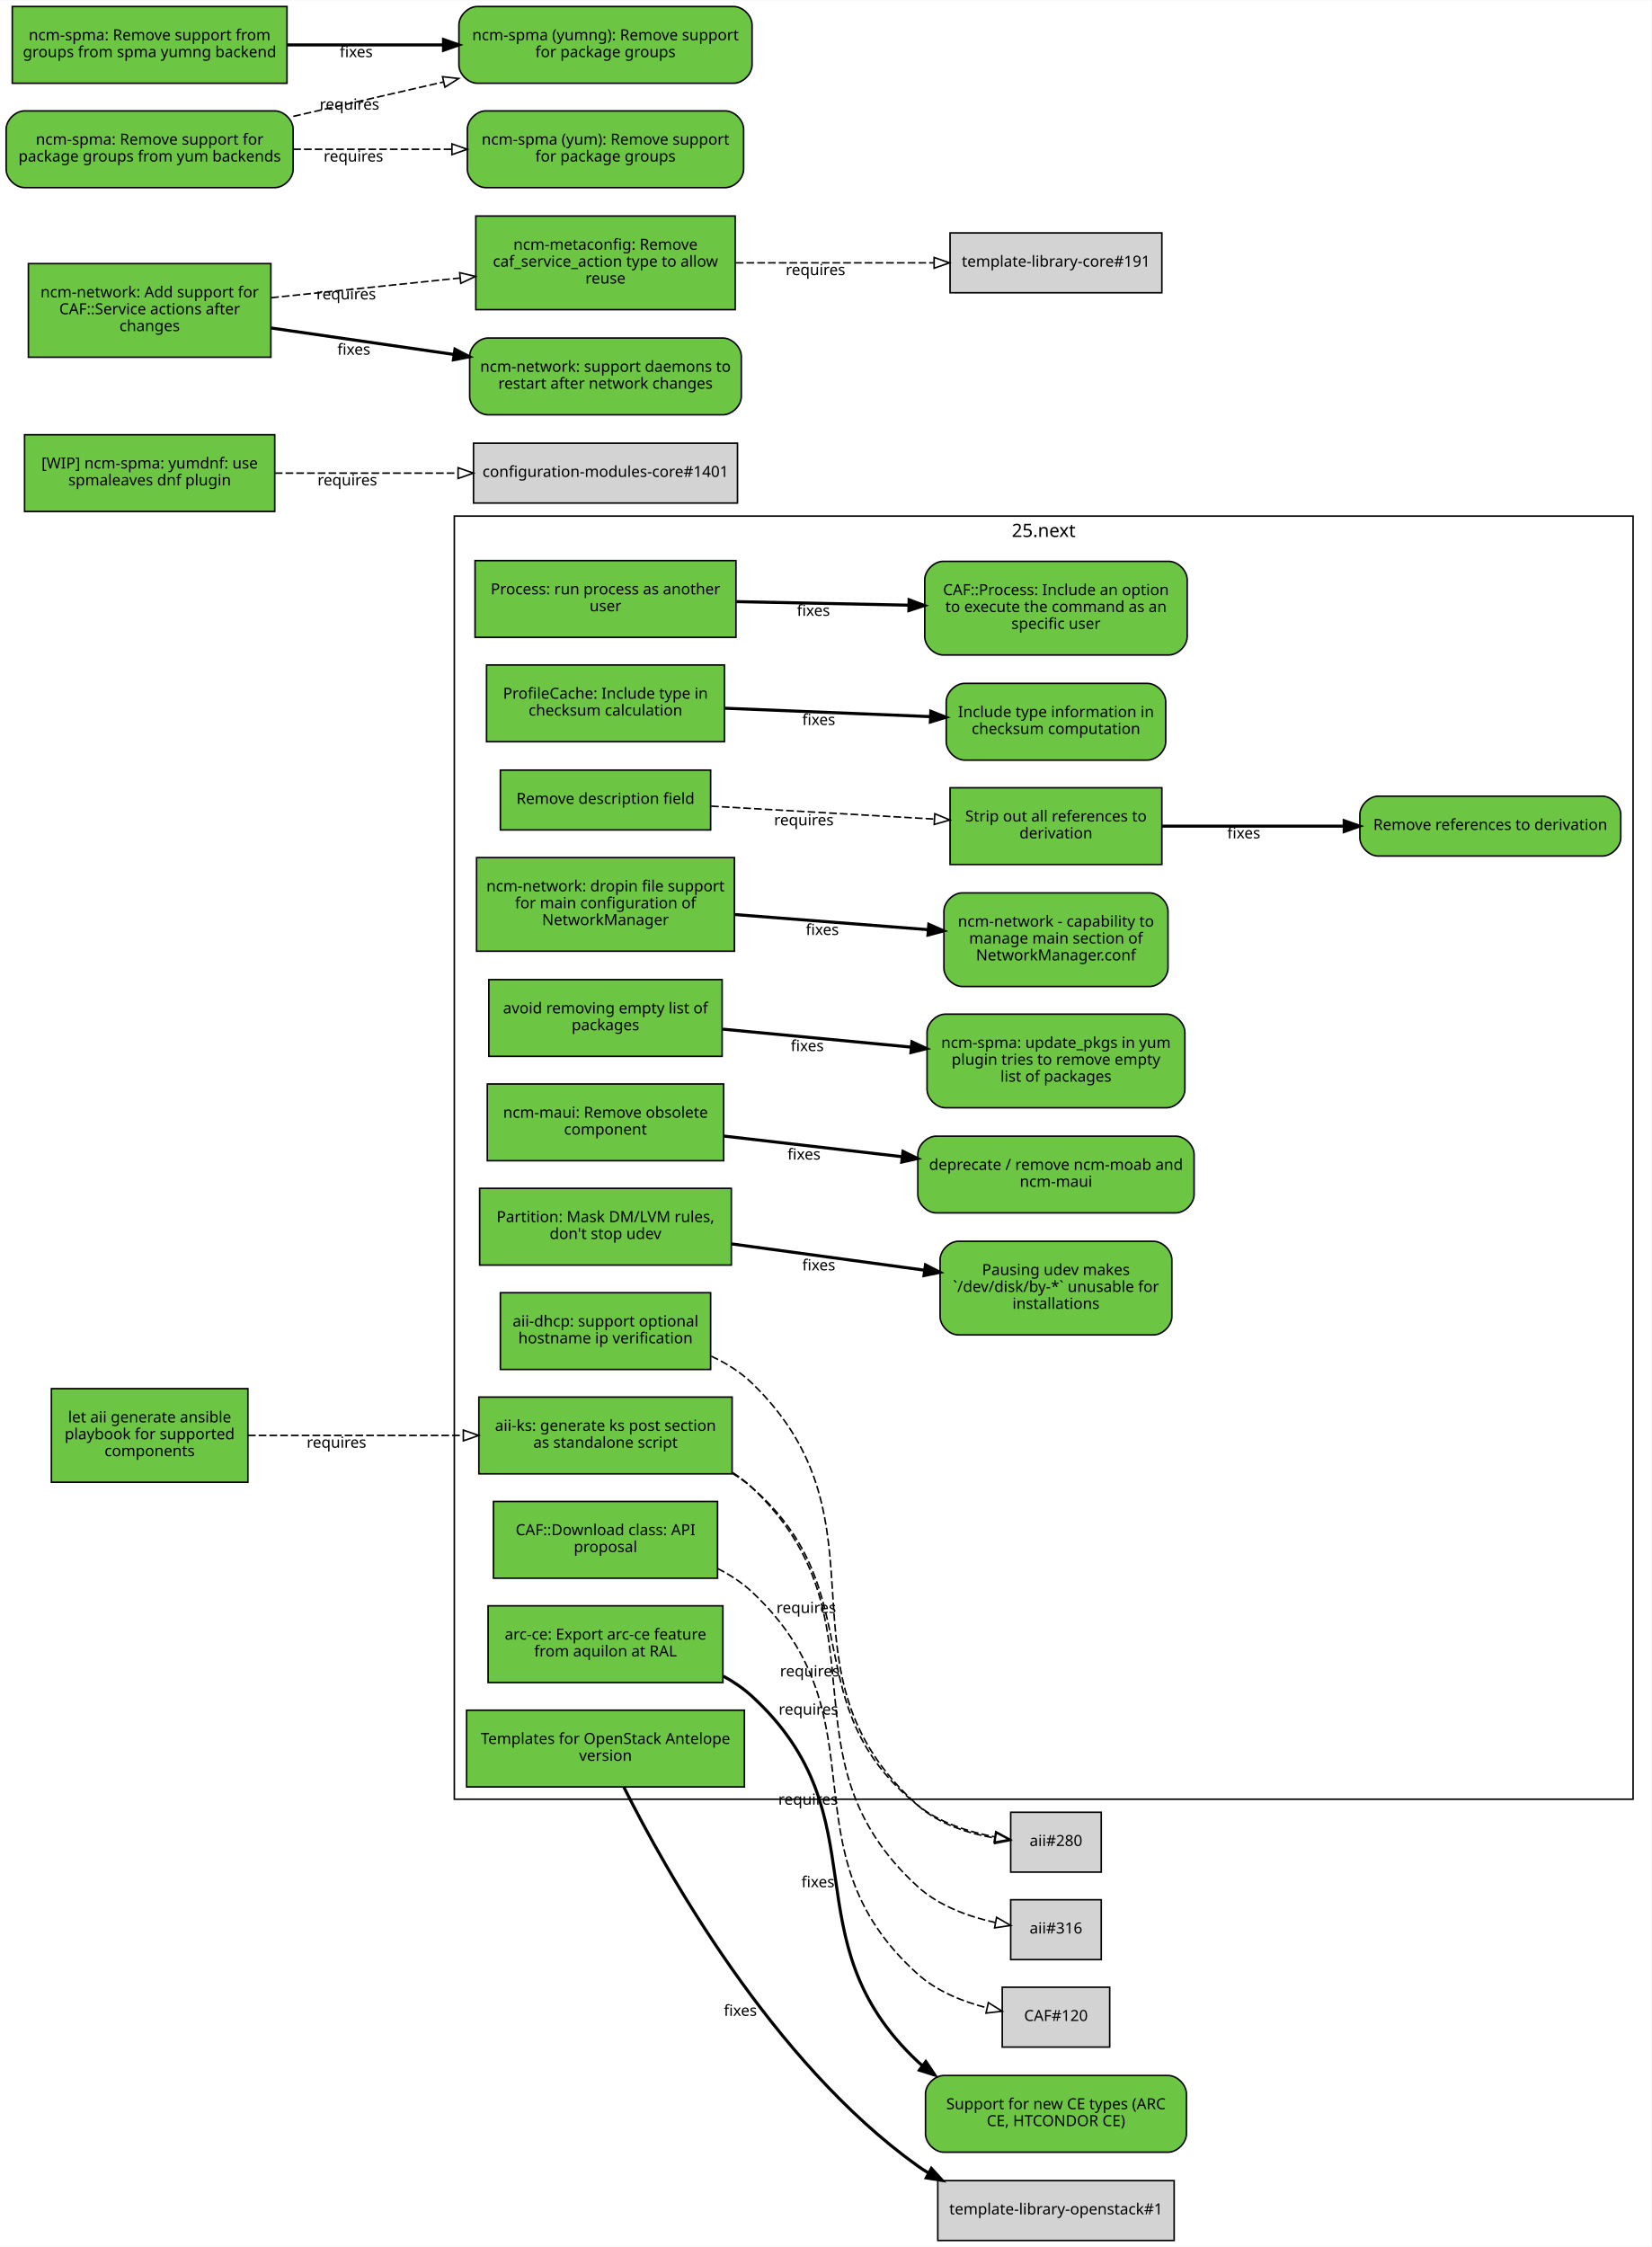
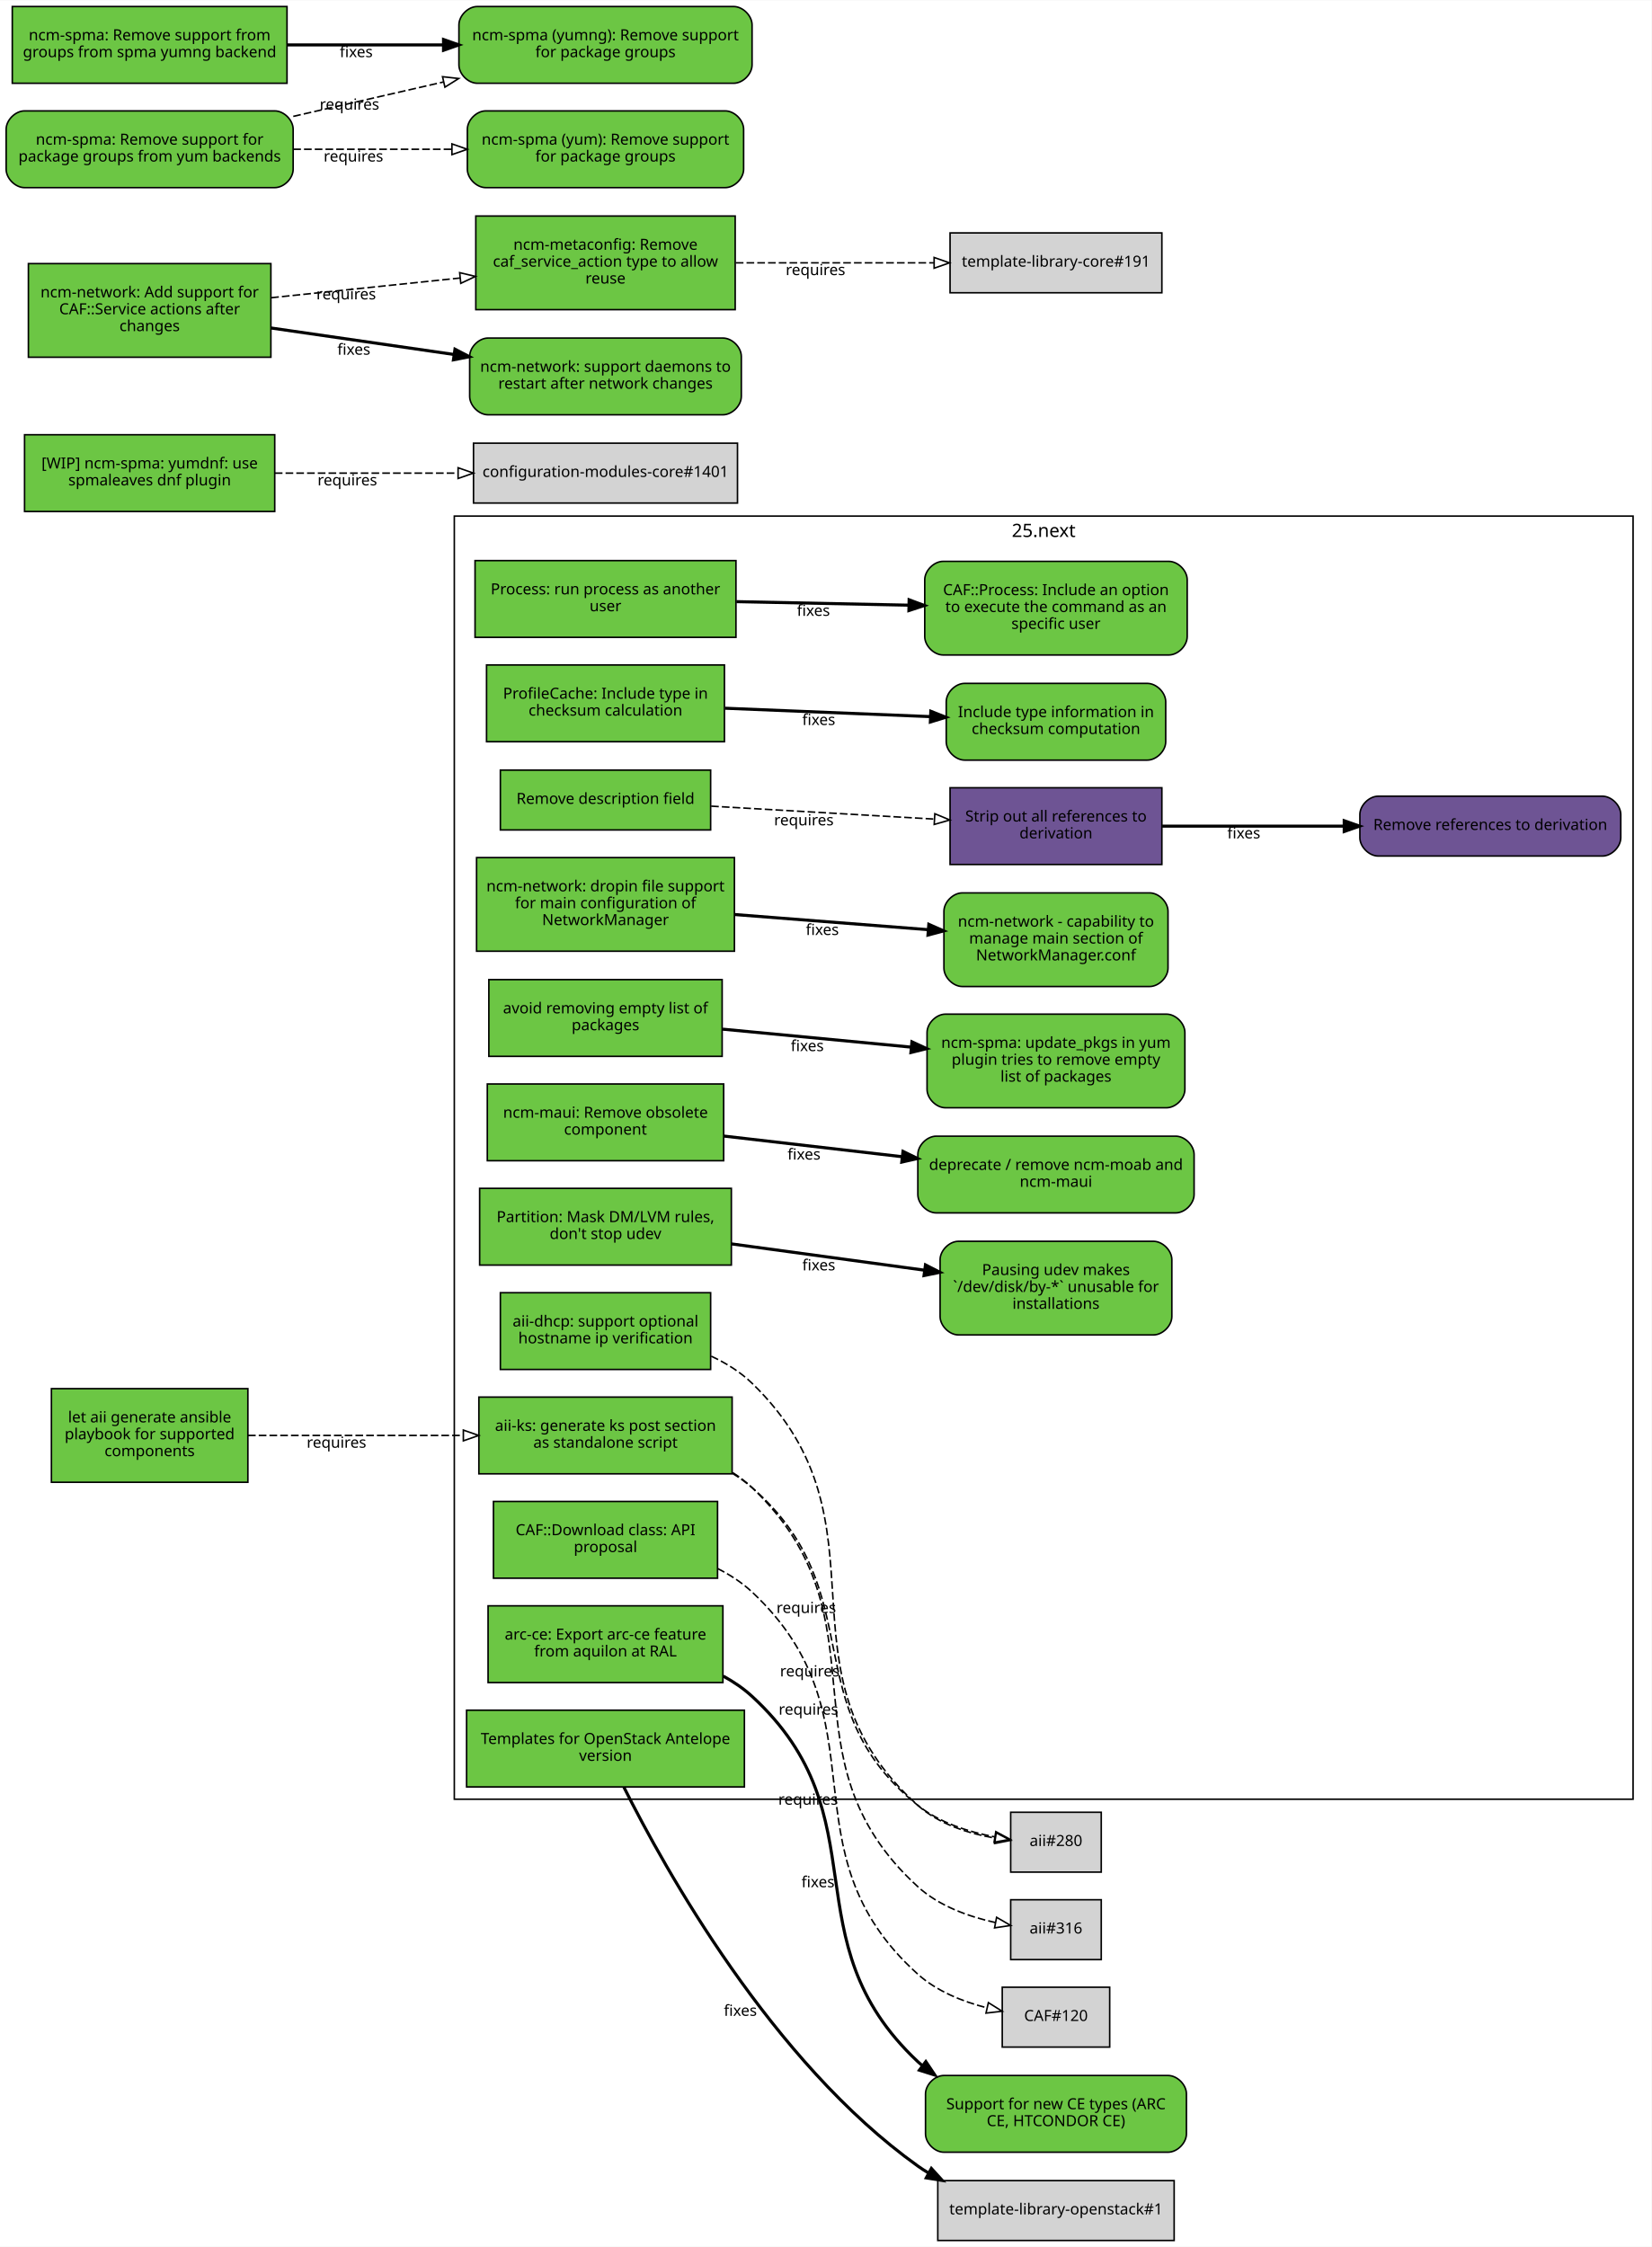
<svg xmlns="http://www.w3.org/2000/svg" xmlns:xlink="http://www.w3.org/1999/xlink" width="1076pt" height="1464pt" viewBox="0.00 0.00 1076.00 1463.50">
  <g id="graph0" class="graph" transform="scale(1 1) rotate(0) translate(4 1459.5)">
    <polygon fill="#ffffff" stroke="transparent" points="-4,4 -4,-1459.5 1072,-1459.5 1072,4 -4,4" />
    <g id="clust1" class="cluster">
      <polygon fill="none" stroke="#000000" points="292,-287.5 292,-1123.5 1060,-1123.5 1060,-287.5 292,-287.5" />
      <text text-anchor="middle" x="676" y="-1109.9" font-family="Sans" font-size="12.00" fill="#000000">25.next</text>
    </g>
    <g id="node1" class="node">
      <g id="a_node1">
        <a xlink:href="https://github.com/quattor/aii/pull/328" xlink:title="aii#328 (pull-request)" target="_parent">
          <polygon fill="#6cc644" stroke="#000000" points="473,-549.5 308,-549.5 308,-499.5 473,-499.5 473,-549.5" />
          <text text-anchor="middle" x="390.5" y="-527.5" font-family="Sans" font-size="10.00" fill="#000000">aii-ks: generate ks post section</text>
          <text text-anchor="middle" x="390.5" y="-516.5" font-family="Sans" font-size="10.00" fill="#000000">as standalone script</text>
        </a>
      </g>
    </g>
    <g id="node2" class="node">
      <polygon fill="#d3d3d3" stroke="#000000" points="713.5,-279 654.5,-279 654.5,-240 713.5,-240 713.5,-279" />
      <text text-anchor="middle" x="684" y="-257" font-family="Sans" font-size="10.00" fill="#000000">aii#280</text>
    </g>
    <g id="edge1" class="edge">
      <path fill="none" stroke="#000000" stroke-dasharray="5,2" d="M473.06,-499.894C477.655,-497.086 482.017,-493.965 486,-490.5 564.289,-422.391 513.003,-348.366 594,-283.5 608.111,-272.199 627.062,-266.191 643.933,-263.009" />
      <polygon fill="none" stroke="#000000" points="644.792,-266.416 654.108,-261.371 643.679,-259.505 644.792,-266.416" />
      <text text-anchor="middle" x="523.602" y="-367.506" font-family="Sans" font-size="10.00" fill="#000000">requires</text>
    </g>
    <g id="node3" class="node">
      <polygon fill="#d3d3d3" stroke="#000000" points="713.5,-222 654.5,-222 654.5,-183 713.5,-183 713.5,-222" />
      <text text-anchor="middle" x="684" y="-200" font-family="Sans" font-size="10.00" fill="#000000">aii#316</text>
    </g>
    <g id="edge2" class="edge">
      <path fill="none" stroke="#000000" stroke-dasharray="5,2" d="M473.421,-500.292C477.929,-497.386 482.171,-494.136 486,-490.5 576.735,-404.336 501.543,-314.813 594,-230.5 607.847,-217.873 627.317,-210.939 644.607,-207.133" />
      <polygon fill="none" stroke="#000000" points="645.318,-210.56 654.476,-205.234 643.995,-203.687 645.318,-210.56" />
      <text text-anchor="middle" x="522.737" y="-342.594" font-family="Sans" font-size="10.00" fill="#000000">requires</text>
    </g>
    <g id="node4" class="node">
      <g id="a_node4">
        <a xlink:href="https://github.com/quattor/aii/pull/299" xlink:title="aii#299 (pull-request)" target="_parent">
          <polygon fill="#6cc644" stroke="#000000" points="459,-617.5 322,-617.5 322,-567.5 459,-567.5 459,-617.5" />
          <text text-anchor="middle" x="390.5" y="-595.5" font-family="Sans" font-size="10.00" fill="#000000">aii-dhcp: support optional</text>
          <text text-anchor="middle" x="390.5" y="-584.5" font-family="Sans" font-size="10.00" fill="#000000">hostname ip verification</text>
        </a>
      </g>
    </g>
    <g id="edge3" class="edge">
      <path fill="none" stroke="#000000" stroke-dasharray="5,2" d="M459.381,-576.145C469.138,-571.616 478.414,-565.846 486,-558.5 580.332,-467.156 496.028,-370.928 594,-283.5 607.689,-271.285 626.921,-265.183 644.094,-262.175" />
      <polygon fill="none" stroke="#000000" points="645.058,-265.572 654.453,-260.675 644.055,-258.644 645.058,-265.572" />
      <text text-anchor="middle" x="521.309" y="-408.813" font-family="Sans" font-size="10.00" fill="#000000">requires</text>
    </g>
    <g id="node5" class="node">
      <g id="a_node5">
        <a xlink:href="https://github.com/quattor/aii/pull/331" xlink:title="aii#331 (pull-request)" target="_parent">
          <polygon fill="#6cc644" stroke="#000000" points="157.5,-555 29.5,-555 29.5,-494 157.5,-494 157.5,-555" />
          <text text-anchor="middle" x="93.5" y="-533" font-family="Sans" font-size="10.00" fill="#000000">let aii generate ansible</text>
          <text text-anchor="middle" x="93.5" y="-522" font-family="Sans" font-size="10.00" fill="#000000">playbook for supported</text>
          <text text-anchor="middle" x="93.5" y="-511" font-family="Sans" font-size="10.00" fill="#000000">components</text>
        </a>
      </g>
    </g>
    <g id="edge4" class="edge">
      <path fill="none" stroke="#000000" stroke-dasharray="5,2" d="M157.579,-524.5C198.481,-524.5 252.179,-524.5 297.707,-524.5" />
      <polygon fill="none" stroke="#000000" points="297.888,-528 307.888,-524.5 297.888,-521 297.888,-528" />
      <text text-anchor="middle" x="215.236" y="-516.5" font-family="Sans" font-size="10.00" fill="#000000">requires</text>
    </g>
    <g id="node6" class="node">
      <g id="a_node6">
        <a xlink:href="https://github.com/quattor/CAF/pull/257" xlink:title="CAF#257 (pull-request)" target="_parent">
          <polygon fill="#6cc644" stroke="#000000" points="475.5,-1094.5 305.5,-1094.5 305.5,-1044.5 475.5,-1044.5 475.5,-1094.5" />
          <text text-anchor="middle" x="390.5" y="-1072.5" font-family="Sans" font-size="10.00" fill="#000000">Process: run process as another</text>
          <text text-anchor="middle" x="390.5" y="-1061.5" font-family="Sans" font-size="10.00" fill="#000000">user</text>
        </a>
      </g>
    </g>
    <g id="node7" class="node">
      <g id="a_node7">
        <a xlink:href="https://github.com/quattor/CAF/issues/253" xlink:title="CAF#253 (issue)" target="_parent">
          <path fill="#6cc644" stroke="#000000" d="M757.5,-1094C757.5,-1094 610.5,-1094 610.5,-1094 604.5,-1094 598.5,-1088 598.5,-1082 598.5,-1082 598.5,-1045 598.5,-1045 598.5,-1039 604.5,-1033 610.5,-1033 610.5,-1033 757.5,-1033 757.5,-1033 763.5,-1033 769.5,-1039 769.5,-1045 769.5,-1045 769.5,-1082 769.5,-1082 769.5,-1088 763.5,-1094 757.5,-1094" />
          <text text-anchor="middle" x="684" y="-1072" font-family="Sans" font-size="10.00" fill="#000000">CAF::Process: Include an option</text>
          <text text-anchor="middle" x="684" y="-1061" font-family="Sans" font-size="10.00" fill="#000000">to execute the command as an</text>
          <text text-anchor="middle" x="684" y="-1050" font-family="Sans" font-size="10.00" fill="#000000">specific user</text>
        </a>
      </g>
    </g>
    <g id="edge5" class="edge">
      <path fill="none" stroke="#000000" stroke-width="2" d="M475.787,-1067.756C510.982,-1067.037 551.935,-1066.2 588.163,-1065.459" />
      <polygon fill="#000000" stroke="#000000" stroke-width="2" points="588.32,-1068.957 598.246,-1065.253 588.177,-1061.958 588.32,-1068.957" />
      <text text-anchor="middle" x="525.98" y="-1058.505" font-family="Sans" font-size="10.00" fill="#000000">fixes</text>
    </g>
    <g id="node8" class="node">
      <g id="a_node8">
        <a xlink:href="https://github.com/quattor/CAF/pull/110" xlink:title="CAF#110 (pull-request)" target="_parent">
          <polygon fill="#6cc644" stroke="#000000" points="463.5,-481.5 317.5,-481.5 317.5,-431.5 463.5,-431.5 463.5,-481.5" />
          <text text-anchor="middle" x="390.5" y="-459.5" font-family="Sans" font-size="10.00" fill="#000000">CAF::Download class: API</text>
          <text text-anchor="middle" x="390.5" y="-448.5" font-family="Sans" font-size="10.00" fill="#000000">proposal</text>
        </a>
      </g>
    </g>
    <g id="node9" class="node">
      <polygon fill="#d3d3d3" stroke="#000000" points="719,-165 649,-165 649,-126 719,-126 719,-165" />
      <text text-anchor="middle" x="684" y="-143" font-family="Sans" font-size="10.00" fill="#000000">CAF#120</text>
    </g>
    <g id="edge6" class="edge">
      <path fill="none" stroke="#000000" stroke-dasharray="5,2" d="M463.527,-437.803C471.709,-433.667 479.444,-428.63 486,-422.5 574.115,-340.118 504.239,-254.085 594,-173.5 606.386,-162.38 623.138,-155.677 638.831,-151.635" />
      <polygon fill="none" stroke="#000000" points="639.956,-154.969 648.934,-149.344 638.408,-148.142 639.956,-154.969" />
      <text text-anchor="middle" x="522.501" y="-283.929" font-family="Sans" font-size="10.00" fill="#000000">requires</text>
    </g>
    <g id="node10" class="node">
      <g id="a_node10">
        <a xlink:href="https://github.com/quattor/CCM/pull/216" xlink:title="CCM#216 (pull-request)" target="_parent">
          <polygon fill="#6cc644" stroke="#000000" points="468,-1026.5 313,-1026.5 313,-976.5 468,-976.5 468,-1026.5" />
          <text text-anchor="middle" x="390.5" y="-1004.5" font-family="Sans" font-size="10.00" fill="#000000">ProfileCache: Include type in</text>
          <text text-anchor="middle" x="390.5" y="-993.5" font-family="Sans" font-size="10.00" fill="#000000">checksum calculation</text>
        </a>
      </g>
    </g>
    <g id="node11" class="node">
      <g id="a_node11">
        <a xlink:href="https://github.com/quattor/CCM/issues/213" xlink:title="CCM#213 (issue)" target="_parent">
          <path fill="#6cc644" stroke="#000000" d="M743.5,-1014.5C743.5,-1014.5 624.5,-1014.5 624.5,-1014.5 618.5,-1014.5 612.5,-1008.5 612.5,-1002.5 612.5,-1002.5 612.5,-976.5 612.5,-976.5 612.5,-970.5 618.5,-964.5 624.5,-964.5 624.5,-964.5 743.5,-964.5 743.5,-964.5 749.5,-964.5 755.5,-970.5 755.5,-976.5 755.5,-976.5 755.5,-1002.5 755.5,-1002.5 755.5,-1008.5 749.5,-1014.5 743.5,-1014.5" />
          <text text-anchor="middle" x="684" y="-992.5" font-family="Sans" font-size="10.00" fill="#000000">Include type information in</text>
          <text text-anchor="middle" x="684" y="-981.5" font-family="Sans" font-size="10.00" fill="#000000">checksum computation</text>
        </a>
      </g>
    </g>
    <g id="edge7" class="edge">
      <path fill="none" stroke="#000000" stroke-width="2" d="M468.382,-998.316C509.644,-996.629 560.3,-994.558 602.143,-992.847" />
      <polygon fill="#000000" stroke="#000000" stroke-width="2" points="602.454,-996.337 612.303,-992.431 602.168,-989.343 602.454,-996.337" />
      <text text-anchor="middle" x="529.448" y="-987.369" font-family="Sans" font-size="10.00" fill="#000000">fixes</text>
    </g>
    <g id="node12" class="node">
      <g id="a_node12">
        <a xlink:href="https://github.com/quattor/CCM/pull/215" xlink:title="CCM#215 (pull-request)" target="_parent">
          <polygon fill="#6cc644" stroke="#000000" points="459,-958 322,-958 322,-919 459,-919 459,-958" />
          <text text-anchor="middle" x="390.5" y="-936" font-family="Sans" font-size="10.00" fill="#000000">Remove description field</text>
        </a>
      </g>
    </g>
    <g id="node13" class="node">
      <g id="a_node13">
        <a xlink:href="https://github.com/quattor/CCM/pull/214" xlink:title="CCM#214 (pull-request)" target="_parent">
-           <polygon fill="#6cc644" stroke="#000000" points="753,-946.5 615,-946.5 615,-896.5 753,-896.5 753,-946.5" />
+           <polygon fill="#6e5494" stroke="#000000" points="753,-946.5 615,-946.5 615,-896.5 753,-896.5 753,-946.5" />
          <text text-anchor="middle" x="684" y="-924.5" font-family="Sans" font-size="10.00" fill="#000000">Strip out all references to</text>
          <text text-anchor="middle" x="684" y="-913.5" font-family="Sans" font-size="10.00" fill="#000000">derivation</text>
        </a>
      </g>
    </g>
    <g id="edge8" class="edge">
      <path fill="none" stroke="#000000" stroke-dasharray="5,2" d="M459.313,-934.514C502.867,-931.991 559.324,-928.721 604.749,-926.09" />
      <polygon fill="none" stroke="#000000" points="605.075,-929.577 614.856,-925.505 604.67,-922.589 605.075,-929.577" />
      <text text-anchor="middle" x="519.747" y="-922" font-family="Sans" font-size="10.00" fill="#000000">requires</text>
    </g>
    <g id="node14" class="node">
      <g id="a_node14">
        <a xlink:href="https://github.com/quattor/CCM/issues/134" xlink:title="CCM#134 (issue)" target="_parent">
-           <path fill="#6cc644" stroke="#000000" d="M1040,-941C1040,-941 894,-941 894,-941 888,-941 882,-935 882,-929 882,-929 882,-914 882,-914 882,-908 888,-902 894,-902 894,-902 1040,-902 1040,-902 1046,-902 1052,-908 1052,-914 1052,-914 1052,-929 1052,-929 1052,-935 1046,-941 1040,-941" />
+           <path fill="#6e5494" stroke="#000000" d="M1040,-941C1040,-941 894,-941 894,-941 888,-941 882,-935 882,-929 882,-929 882,-914 882,-914 882,-908 888,-902 894,-902 894,-902 1040,-902 1040,-902 1046,-902 1052,-908 1052,-914 1052,-914 1052,-929 1052,-929 1052,-935 1046,-941 1040,-941" />
          <text text-anchor="middle" x="967" y="-919" font-family="Sans" font-size="10.00" fill="#000000">Remove references to derivation</text>
        </a>
      </g>
    </g>
    <g id="edge9" class="edge">
      <path fill="none" stroke="#000000" stroke-width="2" d="M753.23,-921.5C788.83,-921.5 832.774,-921.5 871.542,-921.5" />
      <polygon fill="#000000" stroke="#000000" stroke-width="2" points="871.801,-925 881.801,-921.5 871.801,-918 871.801,-925" />
      <text text-anchor="middle" x="806.388" y="-913.5" font-family="Sans" font-size="10.00" fill="#000000">fixes</text>
    </g>
    <g id="node15" class="node">
      <g id="a_node15">
        <a xlink:href="https://github.com/quattor/configuration-modules-core/pull/1739" xlink:title="configuration-modules-core#1739 (pull-request)" target="_parent">
          <polygon fill="#6cc644" stroke="#000000" points="474.5,-901 306.5,-901 306.5,-840 474.5,-840 474.5,-901" />
          <text text-anchor="middle" x="390.5" y="-879" font-family="Sans" font-size="10.00" fill="#000000">ncm-network: dropin file support</text>
          <text text-anchor="middle" x="390.5" y="-868" font-family="Sans" font-size="10.00" fill="#000000">for main configuration of</text>
          <text text-anchor="middle" x="390.5" y="-857" font-family="Sans" font-size="10.00" fill="#000000">NetworkManager</text>
        </a>
      </g>
    </g>
    <g id="node16" class="node">
      <g id="a_node16">
        <a xlink:href="https://github.com/quattor/configuration-modules-core/issues/1740" xlink:title="configuration-modules-core#1740 (issue)" target="_parent">
          <path fill="#6cc644" stroke="#000000" d="M745,-878C745,-878 623,-878 623,-878 617,-878 611,-872 611,-866 611,-866 611,-829 611,-829 611,-823 617,-817 623,-817 623,-817 745,-817 745,-817 751,-817 757,-823 757,-829 757,-829 757,-866 757,-866 757,-872 751,-878 745,-878" />
          <text text-anchor="middle" x="684" y="-856" font-family="Sans" font-size="10.00" fill="#000000">ncm-network - capability to</text>
          <text text-anchor="middle" x="684" y="-845" font-family="Sans" font-size="10.00" fill="#000000">manage main section of</text>
          <text text-anchor="middle" x="684" y="-834" font-family="Sans" font-size="10.00" fill="#000000">NetworkManager.conf</text>
        </a>
      </g>
    </g>
    <g id="edge10" class="edge">
      <path fill="none" stroke="#000000" stroke-width="2" d="M474.605,-863.909C514.186,-860.807 561.25,-857.119 600.725,-854.026" />
      <polygon fill="#000000" stroke="#000000" stroke-width="2" points="601.155,-857.503 610.851,-853.232 600.608,-850.524 601.155,-857.503" />
      <text text-anchor="middle" x="531.777" y="-850.567" font-family="Sans" font-size="10.00" fill="#000000">fixes</text>
    </g>
    <g id="node17" class="node">
      <g id="a_node17">
        <a xlink:href="https://github.com/quattor/configuration-modules-core/pull/1554" xlink:title="configuration-modules-core#1554 (pull-request)" target="_parent">
          <polygon fill="#6cc644" stroke="#000000" points="466.5,-821.5 314.5,-821.5 314.5,-771.5 466.5,-771.5 466.5,-821.5" />
          <text text-anchor="middle" x="390.5" y="-799.5" font-family="Sans" font-size="10.00" fill="#000000">avoid removing empty list of</text>
          <text text-anchor="middle" x="390.5" y="-788.5" font-family="Sans" font-size="10.00" fill="#000000">packages</text>
        </a>
      </g>
    </g>
    <g id="node18" class="node">
      <g id="a_node18">
        <a xlink:href="https://github.com/quattor/configuration-modules-core/issues/1553" xlink:title="configuration-modules-core#1553 (issue)" target="_parent">
          <path fill="#6cc644" stroke="#000000" d="M756,-799C756,-799 612,-799 612,-799 606,-799 600,-793 600,-787 600,-787 600,-750 600,-750 600,-744 606,-738 612,-738 612,-738 756,-738 756,-738 762,-738 768,-744 768,-750 768,-750 768,-787 768,-787 768,-793 762,-799 756,-799" />
          <text text-anchor="middle" x="684" y="-777" font-family="Sans" font-size="10.00" fill="#000000">ncm-spma: update_pkgs in yum</text>
          <text text-anchor="middle" x="684" y="-766" font-family="Sans" font-size="10.00" fill="#000000">plugin tries to remove empty</text>
          <text text-anchor="middle" x="684" y="-755" font-family="Sans" font-size="10.00" fill="#000000">list of packages</text>
        </a>
      </g>
    </g>
    <g id="edge11" class="edge">
      <path fill="none" stroke="#000000" stroke-width="2" d="M466.848,-789.216C504.427,-785.631 550.078,-781.276 589.807,-777.486" />
      <polygon fill="#000000" stroke="#000000" stroke-width="2" points="590.149,-780.969 599.772,-776.535 589.485,-774.001 590.149,-780.969" />
      <text text-anchor="middle" x="521.96" y="-774.909" font-family="Sans" font-size="10.00" fill="#000000">fixes</text>
    </g>
    <g id="node19" class="node">
      <g id="a_node19">
        <a xlink:href="https://github.com/quattor/configuration-modules-core/pull/1507" xlink:title="configuration-modules-core#1507 (pull-request)" target="_parent">
          <polygon fill="#6cc644" stroke="#000000" points="175,-1176.5 12,-1176.5 12,-1126.5 175,-1126.5 175,-1176.5" />
          <text text-anchor="middle" x="93.5" y="-1154.5" font-family="Sans" font-size="10.00" fill="#000000">[WIP] ncm-spma: yumdnf: use</text>
          <text text-anchor="middle" x="93.5" y="-1143.5" font-family="Sans" font-size="10.00" fill="#000000">spmaleaves dnf plugin</text>
        </a>
      </g>
    </g>
    <g id="node20" class="node">
      <polygon fill="#d3d3d3" stroke="#000000" points="476.5,-1171 304.5,-1171 304.5,-1132 476.5,-1132 476.5,-1171" />
      <text text-anchor="middle" x="390.5" y="-1149" font-family="Sans" font-size="10.00" fill="#000000">configuration-modules-core#1401</text>
    </g>
    <g id="edge12" class="edge">
      <path fill="none" stroke="#000000" stroke-dasharray="5,2" d="M175.049,-1151.5C211.937,-1151.5 255.795,-1151.5 294.283,-1151.5" />
      <polygon fill="none" stroke="#000000" points="294.463,-1155 304.463,-1151.5 294.463,-1148 294.463,-1155" />
      <text text-anchor="middle" x="222.304" y="-1143.5" font-family="Sans" font-size="10.00" fill="#000000">requires</text>
    </g>
    <g id="node21" class="node">
      <g id="a_node21">
        <a xlink:href="https://github.com/quattor/configuration-modules-core/pull/1336" xlink:title="configuration-modules-core#1336 (pull-request)" target="_parent">
          <polygon fill="#6cc644" stroke="#000000" points="172.5,-1288 14.5,-1288 14.5,-1227 172.5,-1227 172.5,-1288" />
          <text text-anchor="middle" x="93.5" y="-1266" font-family="Sans" font-size="10.00" fill="#000000">ncm-network: Add support for</text>
          <text text-anchor="middle" x="93.5" y="-1255" font-family="Sans" font-size="10.00" fill="#000000">CAF::Service actions after</text>
          <text text-anchor="middle" x="93.5" y="-1244" font-family="Sans" font-size="10.00" fill="#000000">changes</text>
        </a>
      </g>
    </g>
    <g id="node22" class="node">
      <g id="a_node22">
        <a xlink:href="https://github.com/quattor/configuration-modules-core/pull/1335" xlink:title="configuration-modules-core#1335 (pull-request)" target="_parent">
          <polygon fill="#6cc644" stroke="#000000" points="475,-1319 306,-1319 306,-1258 475,-1258 475,-1319" />
          <text text-anchor="middle" x="390.5" y="-1297" font-family="Sans" font-size="10.00" fill="#000000">ncm-metaconfig: Remove</text>
          <text text-anchor="middle" x="390.5" y="-1286" font-family="Sans" font-size="10.00" fill="#000000">caf_service_action type to allow</text>
          <text text-anchor="middle" x="390.5" y="-1275" font-family="Sans" font-size="10.00" fill="#000000">reuse</text>
        </a>
      </g>
    </g>
    <g id="edge13" class="edge">
      <path fill="none" stroke="#000000" stroke-dasharray="5,2" d="M172.7,-1265.767C210.561,-1269.718 256.17,-1274.479 295.847,-1278.62" />
      <polygon fill="none" stroke="#000000" points="295.488,-1282.102 305.798,-1279.659 296.215,-1275.14 295.488,-1282.102" />
      <text text-anchor="middle" x="221.535" y="-1264.69" font-family="Sans" font-size="10.00" fill="#000000">requires</text>
    </g>
    <g id="node23" class="node">
      <g id="a_node23">
        <a xlink:href="https://github.com/quattor/configuration-modules-core/issues/1071" xlink:title="configuration-modules-core#1071 (issue)" target="_parent">
          <path fill="#6cc644" stroke="#000000" d="M467,-1239.5C467,-1239.5 314,-1239.5 314,-1239.5 308,-1239.5 302,-1233.5 302,-1227.5 302,-1227.5 302,-1201.5 302,-1201.5 302,-1195.5 308,-1189.5 314,-1189.5 314,-1189.5 467,-1189.5 467,-1189.5 473,-1189.5 479,-1195.5 479,-1201.5 479,-1201.5 479,-1227.5 479,-1227.5 479,-1233.5 473,-1239.5 467,-1239.5" />
          <text text-anchor="middle" x="390.5" y="-1217.5" font-family="Sans" font-size="10.00" fill="#000000">ncm-network: support daemons to</text>
          <text text-anchor="middle" x="390.5" y="-1206.5" font-family="Sans" font-size="10.00" fill="#000000">restart after network changes</text>
        </a>
      </g>
    </g>
    <g id="edge14" class="edge">
      <path fill="none" stroke="#000000" stroke-width="2" d="M172.7,-1246.033C209.218,-1240.746 252.943,-1234.416 291.601,-1228.819" />
      <polygon fill="#000000" stroke="#000000" stroke-width="2" points="292.439,-1232.234 301.834,-1227.337 291.436,-1225.306 292.439,-1232.234" />
      <text text-anchor="middle" x="226.548" y="-1228.645" font-family="Sans" font-size="10.00" fill="#000000">fixes</text>
    </g>
    <g id="node24" class="node">
      <polygon fill="#d3d3d3" stroke="#000000" points="753,-1308 615,-1308 615,-1269 753,-1269 753,-1308" />
      <text text-anchor="middle" x="684" y="-1286" font-family="Sans" font-size="10.00" fill="#000000">template-library-core#191</text>
    </g>
    <g id="edge15" class="edge">
      <path fill="none" stroke="#000000" stroke-dasharray="5,2" d="M475.392,-1288.5C516.041,-1288.5 564.441,-1288.5 604.383,-1288.5" />
      <polygon fill="none" stroke="#000000" points="604.61,-1292 614.61,-1288.5 604.61,-1285 604.61,-1292" />
      <text text-anchor="middle" x="527.328" y="-1280.5" font-family="Sans" font-size="10.00" fill="#000000">requires</text>
    </g>
    <g id="node25" class="node">
      <g id="a_node25">
        <a xlink:href="https://github.com/quattor/configuration-modules-core/pull/1148" xlink:title="configuration-modules-core#1148 (pull-request)" target="_parent">
          <polygon fill="#6cc644" stroke="#000000" points="183,-1455.5 4,-1455.5 4,-1405.5 183,-1405.5 183,-1455.5" />
          <text text-anchor="middle" x="93.5" y="-1433.5" font-family="Sans" font-size="10.00" fill="#000000">ncm-spma: Remove support from</text>
          <text text-anchor="middle" x="93.5" y="-1422.5" font-family="Sans" font-size="10.00" fill="#000000">groups from spma yumng backend</text>
        </a>
      </g>
    </g>
    <g id="node26" class="node">
      <g id="a_node26">
        <a xlink:href="https://github.com/quattor/configuration-modules-core/issues/952" xlink:title="configuration-modules-core#952 (issue)" target="_parent">
          <path fill="#6cc644" stroke="#000000" d="M474,-1455.5C474,-1455.5 307,-1455.5 307,-1455.5 301,-1455.5 295,-1449.5 295,-1443.5 295,-1443.5 295,-1417.5 295,-1417.5 295,-1411.5 301,-1405.5 307,-1405.5 307,-1405.5 474,-1405.5 474,-1405.5 480,-1405.5 486,-1411.5 486,-1417.5 486,-1417.5 486,-1443.5 486,-1443.5 486,-1449.5 480,-1455.5 474,-1455.5" />
          <text text-anchor="middle" x="390.5" y="-1433.5" font-family="Sans" font-size="10.00" fill="#000000">ncm-spma (yumng): Remove support</text>
          <text text-anchor="middle" x="390.5" y="-1422.5" font-family="Sans" font-size="10.00" fill="#000000">for package groups</text>
        </a>
      </g>
    </g>
    <g id="edge16" class="edge">
      <path fill="none" stroke="#000000" stroke-width="2" d="M183.013,-1430.5C215.054,-1430.5 251.469,-1430.5 284.753,-1430.5" />
      <polygon fill="#000000" stroke="#000000" stroke-width="2" points="284.973,-1434 294.973,-1430.5 284.973,-1427 284.973,-1434" />
      <text text-anchor="middle" x="228.088" y="-1422.5" font-family="Sans" font-size="10.00" fill="#000000">fixes</text>
    </g>
    <g id="node27" class="node">
      <g id="a_node27">
        <a xlink:href="https://github.com/quattor/configuration-modules-core/issues/950" xlink:title="configuration-modules-core#950 (issue)" target="_parent">
          <path fill="#6cc644" stroke="#000000" d="M175,-1387.5C175,-1387.5 12,-1387.5 12,-1387.5 6,-1387.5 0,-1381.5 0,-1375.5 0,-1375.5 0,-1349.5 0,-1349.5 0,-1343.5 6,-1337.5 12,-1337.5 12,-1337.5 175,-1337.5 175,-1337.5 181,-1337.5 187,-1343.5 187,-1349.5 187,-1349.5 187,-1375.5 187,-1375.5 187,-1381.5 181,-1387.5 175,-1387.5" />
          <text text-anchor="middle" x="93.5" y="-1365.5" font-family="Sans" font-size="10.00" fill="#000000">ncm-spma: Remove support for</text>
          <text text-anchor="middle" x="93.5" y="-1354.5" font-family="Sans" font-size="10.00" fill="#000000">package groups from yum backends</text>
        </a>
      </g>
    </g>
    <g id="edge18" class="edge">
      <path fill="none" stroke="#000000" stroke-dasharray="5,2" d="M187.065,-1383.922C218.191,-1391.049 253.066,-1399.034 285.03,-1406.352" />
      <polygon fill="none" stroke="#000000" points="284.32,-1409.78 294.849,-1408.6 285.883,-1402.957 284.32,-1409.78" />
      <text text-anchor="middle" x="223.685" y="-1388.313" font-family="Sans" font-size="10.00" fill="#000000">requires</text>
    </g>
    <g id="node28" class="node">
      <g id="a_node28">
        <a xlink:href="https://github.com/quattor/configuration-modules-core/issues/951" xlink:title="configuration-modules-core#951 (issue)" target="_parent">
          <path fill="#6cc644" stroke="#000000" d="M468.5,-1387.5C468.5,-1387.5 312.5,-1387.5 312.5,-1387.5 306.5,-1387.5 300.5,-1381.5 300.5,-1375.5 300.5,-1375.5 300.5,-1349.5 300.5,-1349.5 300.5,-1343.5 306.5,-1337.5 312.5,-1337.5 312.5,-1337.5 468.5,-1337.5 468.5,-1337.5 474.5,-1337.5 480.5,-1343.5 480.5,-1349.5 480.5,-1349.5 480.5,-1375.5 480.5,-1375.5 480.5,-1381.5 474.5,-1387.5 468.5,-1387.5" />
          <text text-anchor="middle" x="390.5" y="-1365.5" font-family="Sans" font-size="10.00" fill="#000000">ncm-spma (yum): Remove support</text>
          <text text-anchor="middle" x="390.5" y="-1354.5" font-family="Sans" font-size="10.00" fill="#000000">for package groups</text>
        </a>
      </g>
    </g>
    <g id="edge17" class="edge">
      <path fill="none" stroke="#000000" stroke-dasharray="5,2" d="M187.065,-1362.5C219.887,-1362.5 256.876,-1362.5 290.225,-1362.5" />
      <polygon fill="none" stroke="#000000" points="290.45,-1366 300.449,-1362.5 290.449,-1359 290.45,-1366" />
      <text text-anchor="middle" x="226.286" y="-1354.5" font-family="Sans" font-size="10.00" fill="#000000">requires</text>
    </g>
    <g id="node29" class="node">
      <g id="a_node29">
        <a xlink:href="https://github.com/quattor/configuration-modules-grid/pull/151" xlink:title="configuration-modules-grid#151 (pull-request)" target="_parent">
          <polygon fill="#6cc644" stroke="#000000" points="467.5,-753.5 313.5,-753.5 313.5,-703.5 467.5,-703.5 467.5,-753.5" />
          <text text-anchor="middle" x="390.5" y="-731.5" font-family="Sans" font-size="10.00" fill="#000000">ncm-maui: Remove obsolete</text>
          <text text-anchor="middle" x="390.5" y="-720.5" font-family="Sans" font-size="10.00" fill="#000000">component</text>
        </a>
      </g>
    </g>
    <g id="node30" class="node">
      <g id="a_node30">
        <a xlink:href="https://github.com/quattor/configuration-modules-grid/issues/85" xlink:title="configuration-modules-grid#85 (issue)" target="_parent">
          <path fill="#6cc644" stroke="#000000" d="M762,-719.5C762,-719.5 606,-719.5 606,-719.5 600,-719.5 594,-713.5 594,-707.5 594,-707.5 594,-681.5 594,-681.5 594,-675.5 600,-669.5 606,-669.5 606,-669.5 762,-669.5 762,-669.5 768,-669.5 774,-675.5 774,-681.5 774,-681.5 774,-707.5 774,-707.5 774,-713.5 768,-719.5 762,-719.5" />
          <text text-anchor="middle" x="684" y="-697.5" font-family="Sans" font-size="10.00" fill="#000000">deprecate / remove ncm-moab and</text>
          <text text-anchor="middle" x="684" y="-686.5" font-family="Sans" font-size="10.00" fill="#000000">ncm-maui</text>
        </a>
      </g>
    </g>
    <g id="edge19" class="edge">
      <path fill="none" stroke="#000000" stroke-width="2" d="M467.614,-719.567C503.161,-715.449 545.805,-710.509 583.803,-706.107" />
      <polygon fill="#000000" stroke="#000000" stroke-width="2" points="584.34,-709.568 593.871,-704.941 583.534,-702.615 584.34,-709.568" />
      <text text-anchor="middle" x="519.847" y="-704.242" font-family="Sans" font-size="10.00" fill="#000000">fixes</text>
    </g>
    <g id="node31" class="node">
      <g id="a_node31">
        <a xlink:href="https://github.com/quattor/ncm-lib-blockdevices/pull/106" xlink:title="ncm-lib-blockdevices#106 (pull-request)" target="_parent">
          <polygon fill="#6cc644" stroke="#000000" points="472.5,-685.5 308.5,-685.5 308.5,-635.5 472.5,-635.5 472.5,-685.5" />
          <text text-anchor="middle" x="390.5" y="-663.5" font-family="Sans" font-size="10.00" fill="#000000">Partition: Mask DM/LVM rules,</text>
          <text text-anchor="middle" x="390.5" y="-652.5" font-family="Sans" font-size="10.00" fill="#000000">don't stop udev</text>
        </a>
      </g>
    </g>
    <g id="node32" class="node">
      <g id="a_node32">
        <a xlink:href="https://github.com/quattor/ncm-lib-blockdevices/issues/105" xlink:title="ncm-lib-blockdevices#105 (issue)" target="_parent">
          <path fill="#6cc644" stroke="#000000" d="M747.5,-651C747.5,-651 620.5,-651 620.5,-651 614.5,-651 608.5,-645 608.5,-639 608.5,-639 608.5,-602 608.5,-602 608.5,-596 614.5,-590 620.5,-590 620.5,-590 747.5,-590 747.5,-590 753.5,-590 759.5,-596 759.5,-602 759.5,-602 759.5,-639 759.5,-639 759.5,-645 753.5,-651 747.5,-651" />
          <text text-anchor="middle" x="684" y="-629" font-family="Sans" font-size="10.00" fill="#000000">Pausing udev makes</text>
          <text text-anchor="middle" x="684" y="-618" font-family="Sans" font-size="10.00" fill="#000000">`/dev/disk/by-*` unusable for</text>
          <text text-anchor="middle" x="684" y="-607" font-family="Sans" font-size="10.00" fill="#000000">installations</text>
        </a>
      </g>
    </g>
    <g id="edge20" class="edge">
      <path fill="none" stroke="#000000" stroke-width="2" d="M472.646,-649.305C511.887,-643.957 558.827,-637.559 598.493,-632.154" />
      <polygon fill="#000000" stroke="#000000" stroke-width="2" points="598.976,-635.62 608.411,-630.802 598.03,-628.684 598.976,-635.62" />
      <text text-anchor="middle" x="529.472" y="-632.061" font-family="Sans" font-size="10.00" fill="#000000">fixes</text>
    </g>
    <g id="node33" class="node">
      <g id="a_node33">
        <a xlink:href="https://github.com/quattor/template-library-grid/pull/232" xlink:title="template-library-grid#232 (pull-request)" target="_parent">
          <polygon fill="#6cc644" stroke="#000000" points="467,-413.5 314,-413.5 314,-363.5 467,-363.5 467,-413.5" />
          <text text-anchor="middle" x="390.5" y="-391.5" font-family="Sans" font-size="10.00" fill="#000000">arc-ce: Export arc-ce feature</text>
          <text text-anchor="middle" x="390.5" y="-380.5" font-family="Sans" font-size="10.00" fill="#000000">from aquilon at RAL</text>
        </a>
      </g>
    </g>
    <g id="node34" class="node">
      <g id="a_node34">
        <a xlink:href="https://github.com/quattor/template-library-grid/issues/221" xlink:title="template-library-grid#221 (issue)" target="_parent">
          <path fill="#6cc644" stroke="#000000" d="M757,-107.5C757,-107.5 611,-107.5 611,-107.5 605,-107.5 599,-101.5 599,-95.5 599,-95.5 599,-69.5 599,-69.5 599,-63.5 605,-57.5 611,-57.5 611,-57.5 757,-57.5 757,-57.5 763,-57.5 769,-63.5 769,-69.5 769,-69.5 769,-95.5 769,-95.5 769,-101.5 763,-107.5 757,-107.5" />
          <text text-anchor="middle" x="684" y="-85.5" font-family="Sans" font-size="10.00" fill="#000000">Support for new CE types (ARC</text>
          <text text-anchor="middle" x="684" y="-74.5" font-family="Sans" font-size="10.00" fill="#000000">CE, HTCONDOR CE)</text>
        </a>
      </g>
    </g>
    <g id="edge21" class="edge">
      <path fill="none" stroke="#000000" stroke-width="2" d="M467.252,-367.693C474.035,-363.982 480.429,-359.622 486,-354.5 571.512,-275.883 509.246,-195.933 594,-116.5 594.96,-115.6 595.946,-114.724 596.955,-113.871" />
      <polygon fill="#000000" stroke="#000000" stroke-width="2" points="599.209,-116.555 605.115,-107.758 595.013,-110.952 599.209,-116.555" />
      <text text-anchor="middle" x="528.949" y="-230.135" font-family="Sans" font-size="10.00" fill="#000000">fixes</text>
    </g>
    <g id="node35" class="node">
      <g id="a_node35">
        <a xlink:href="https://github.com/quattor/template-library-openstack/pull/63" xlink:title="template-library-openstack#63 (pull-request)" target="_parent">
          <polygon fill="#6cc644" stroke="#000000" points="481,-345.5 300,-345.5 300,-295.5 481,-295.5 481,-345.5" />
          <text text-anchor="middle" x="390.5" y="-323.5" font-family="Sans" font-size="10.00" fill="#000000">Templates for OpenStack Antelope</text>
          <text text-anchor="middle" x="390.5" y="-312.5" font-family="Sans" font-size="10.00" fill="#000000">version</text>
        </a>
      </g>
    </g>
    <g id="node36" class="node">
      <polygon fill="#d3d3d3" stroke="#000000" points="761,-39 607,-39 607,0 761,0 761,-39" />
      <text text-anchor="middle" x="684" y="-17" font-family="Sans" font-size="10.00" fill="#000000">template-library-openstack#1</text>
    </g>
    <g id="edge22" class="edge">
      <path fill="none" stroke="#000000" stroke-width="2" d="M402.47,-295.39C429.204,-241.96 498.968,-116.358 594,-48.5 596.163,-46.956 598.412,-45.491 600.727,-44.102" />
      <polygon fill="#000000" stroke="#000000" stroke-width="2" points="602.822,-46.948 609.949,-39.108 599.489,-40.792 602.822,-46.948" />
      <text text-anchor="middle" x="478.379" y="-146.364" font-family="Sans" font-size="10.00" fill="#000000">fixes</text>
    </g>
  </g>
</svg>
